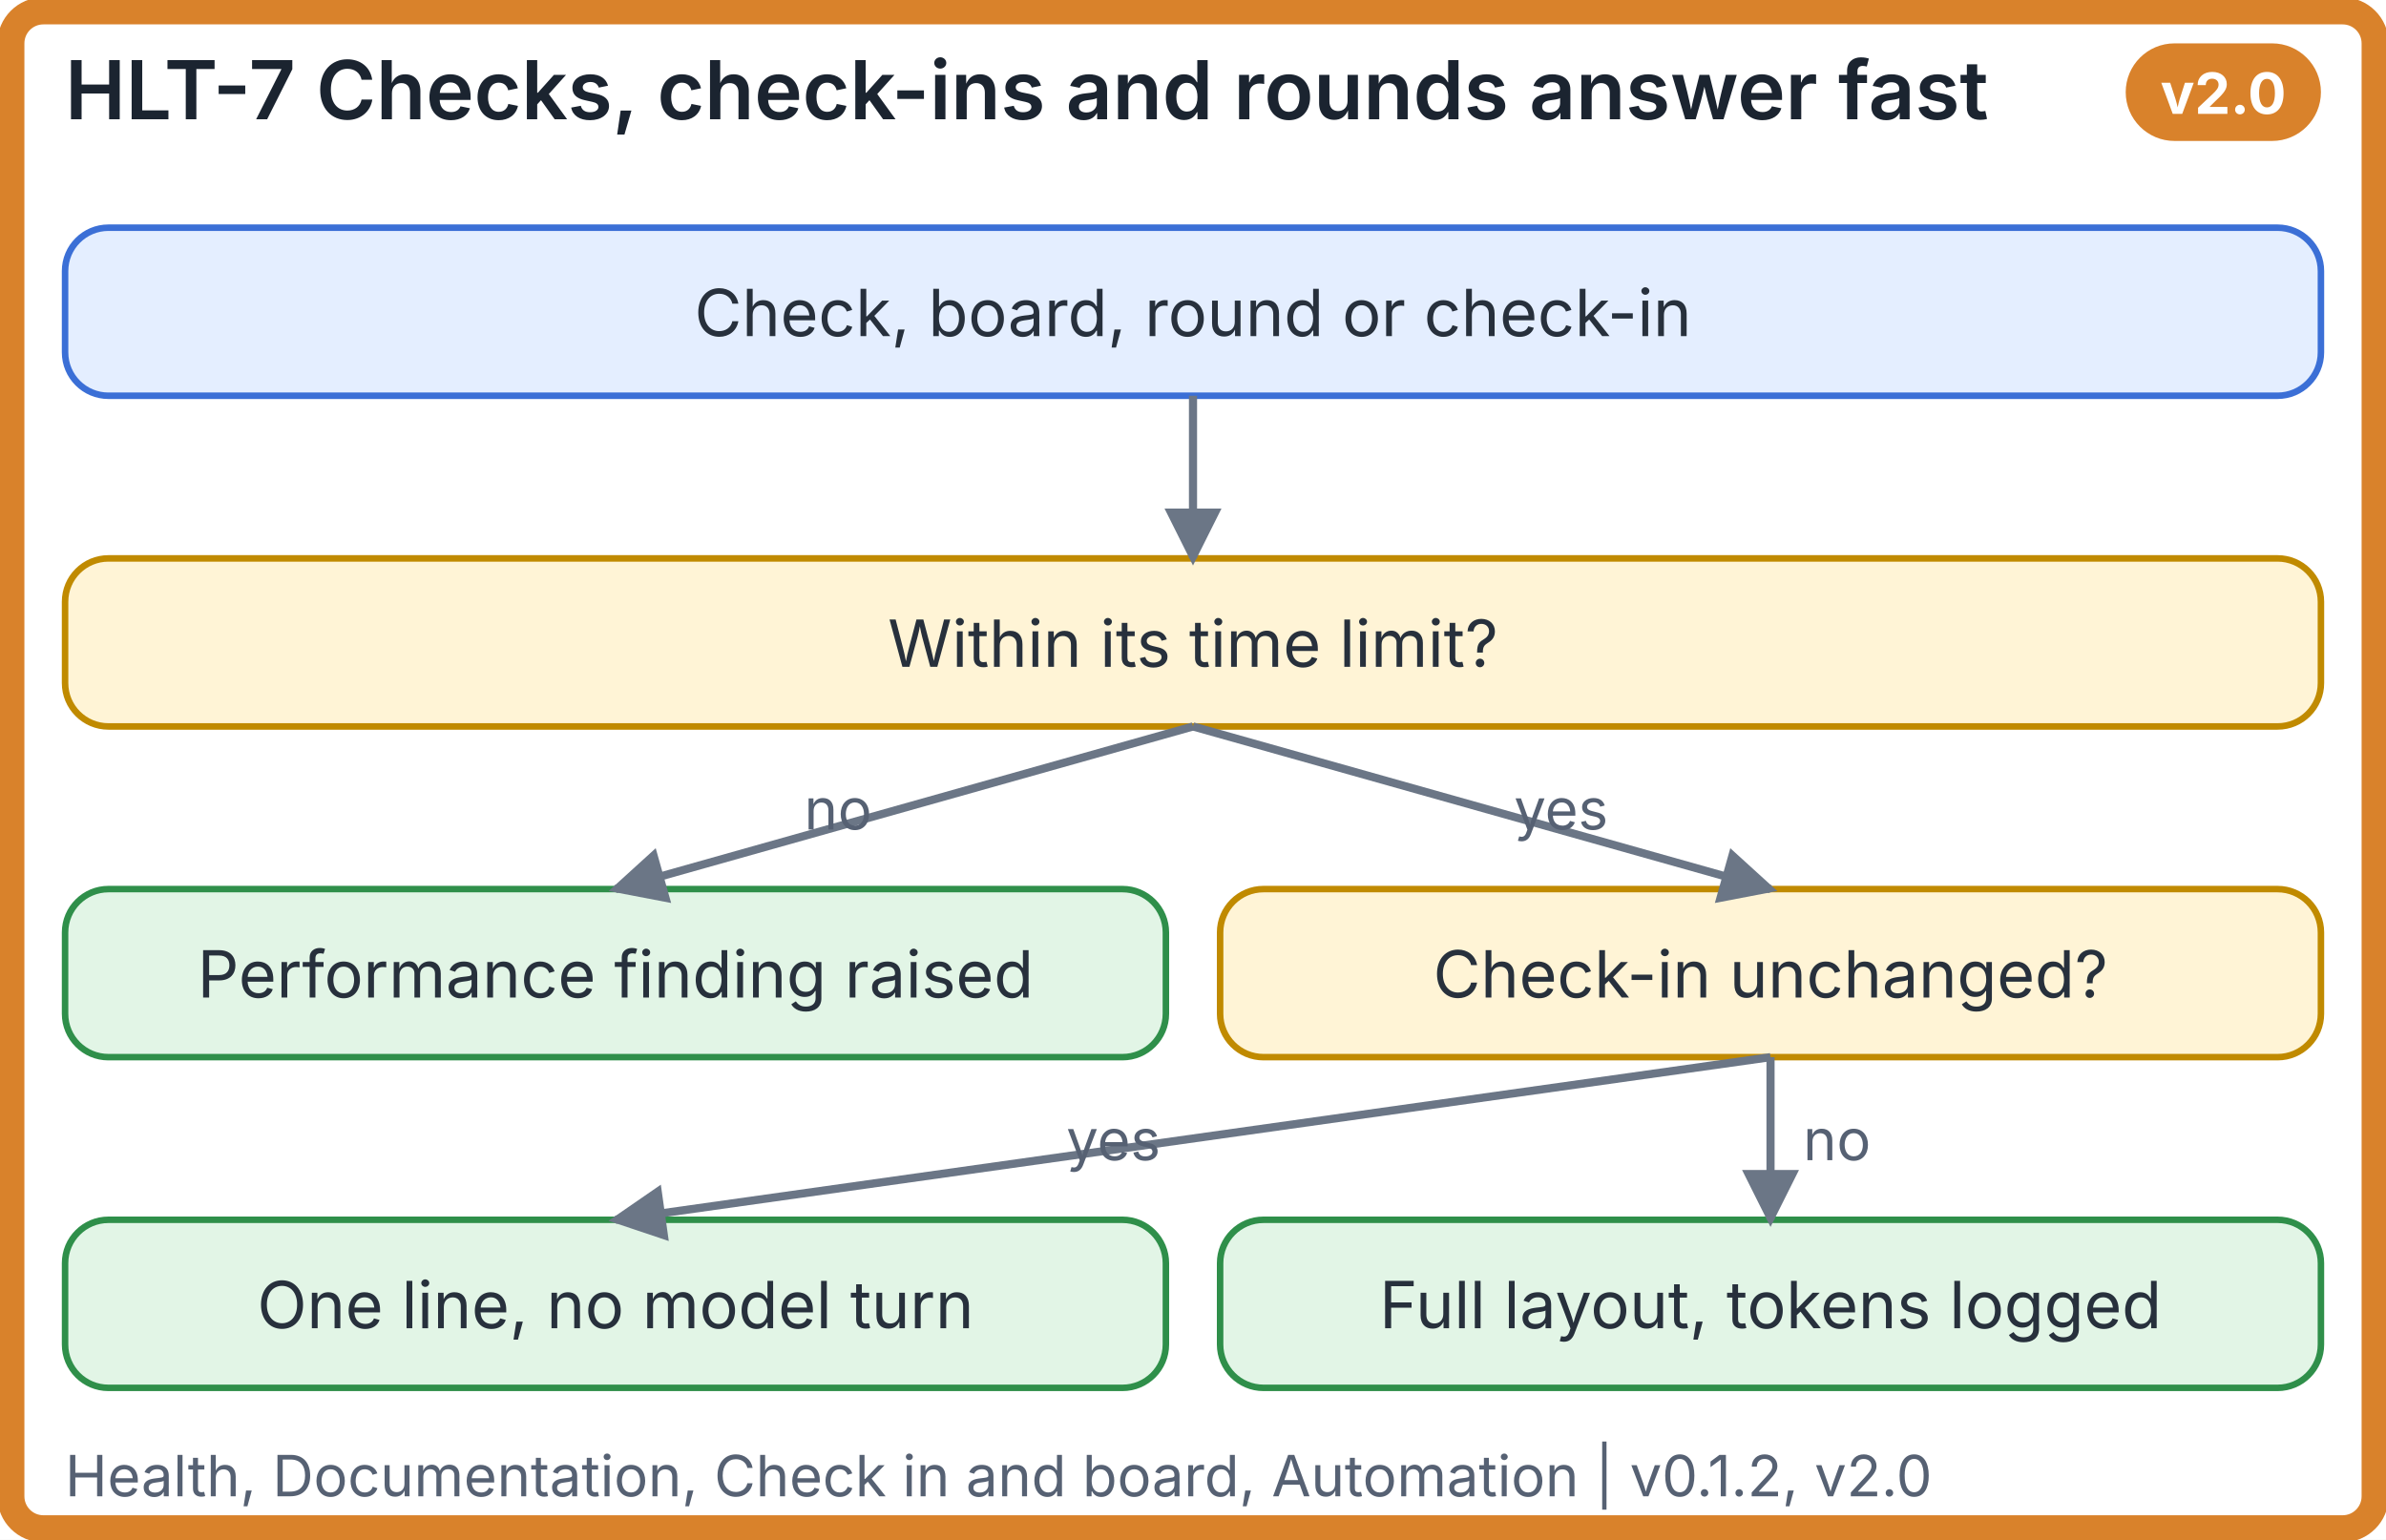
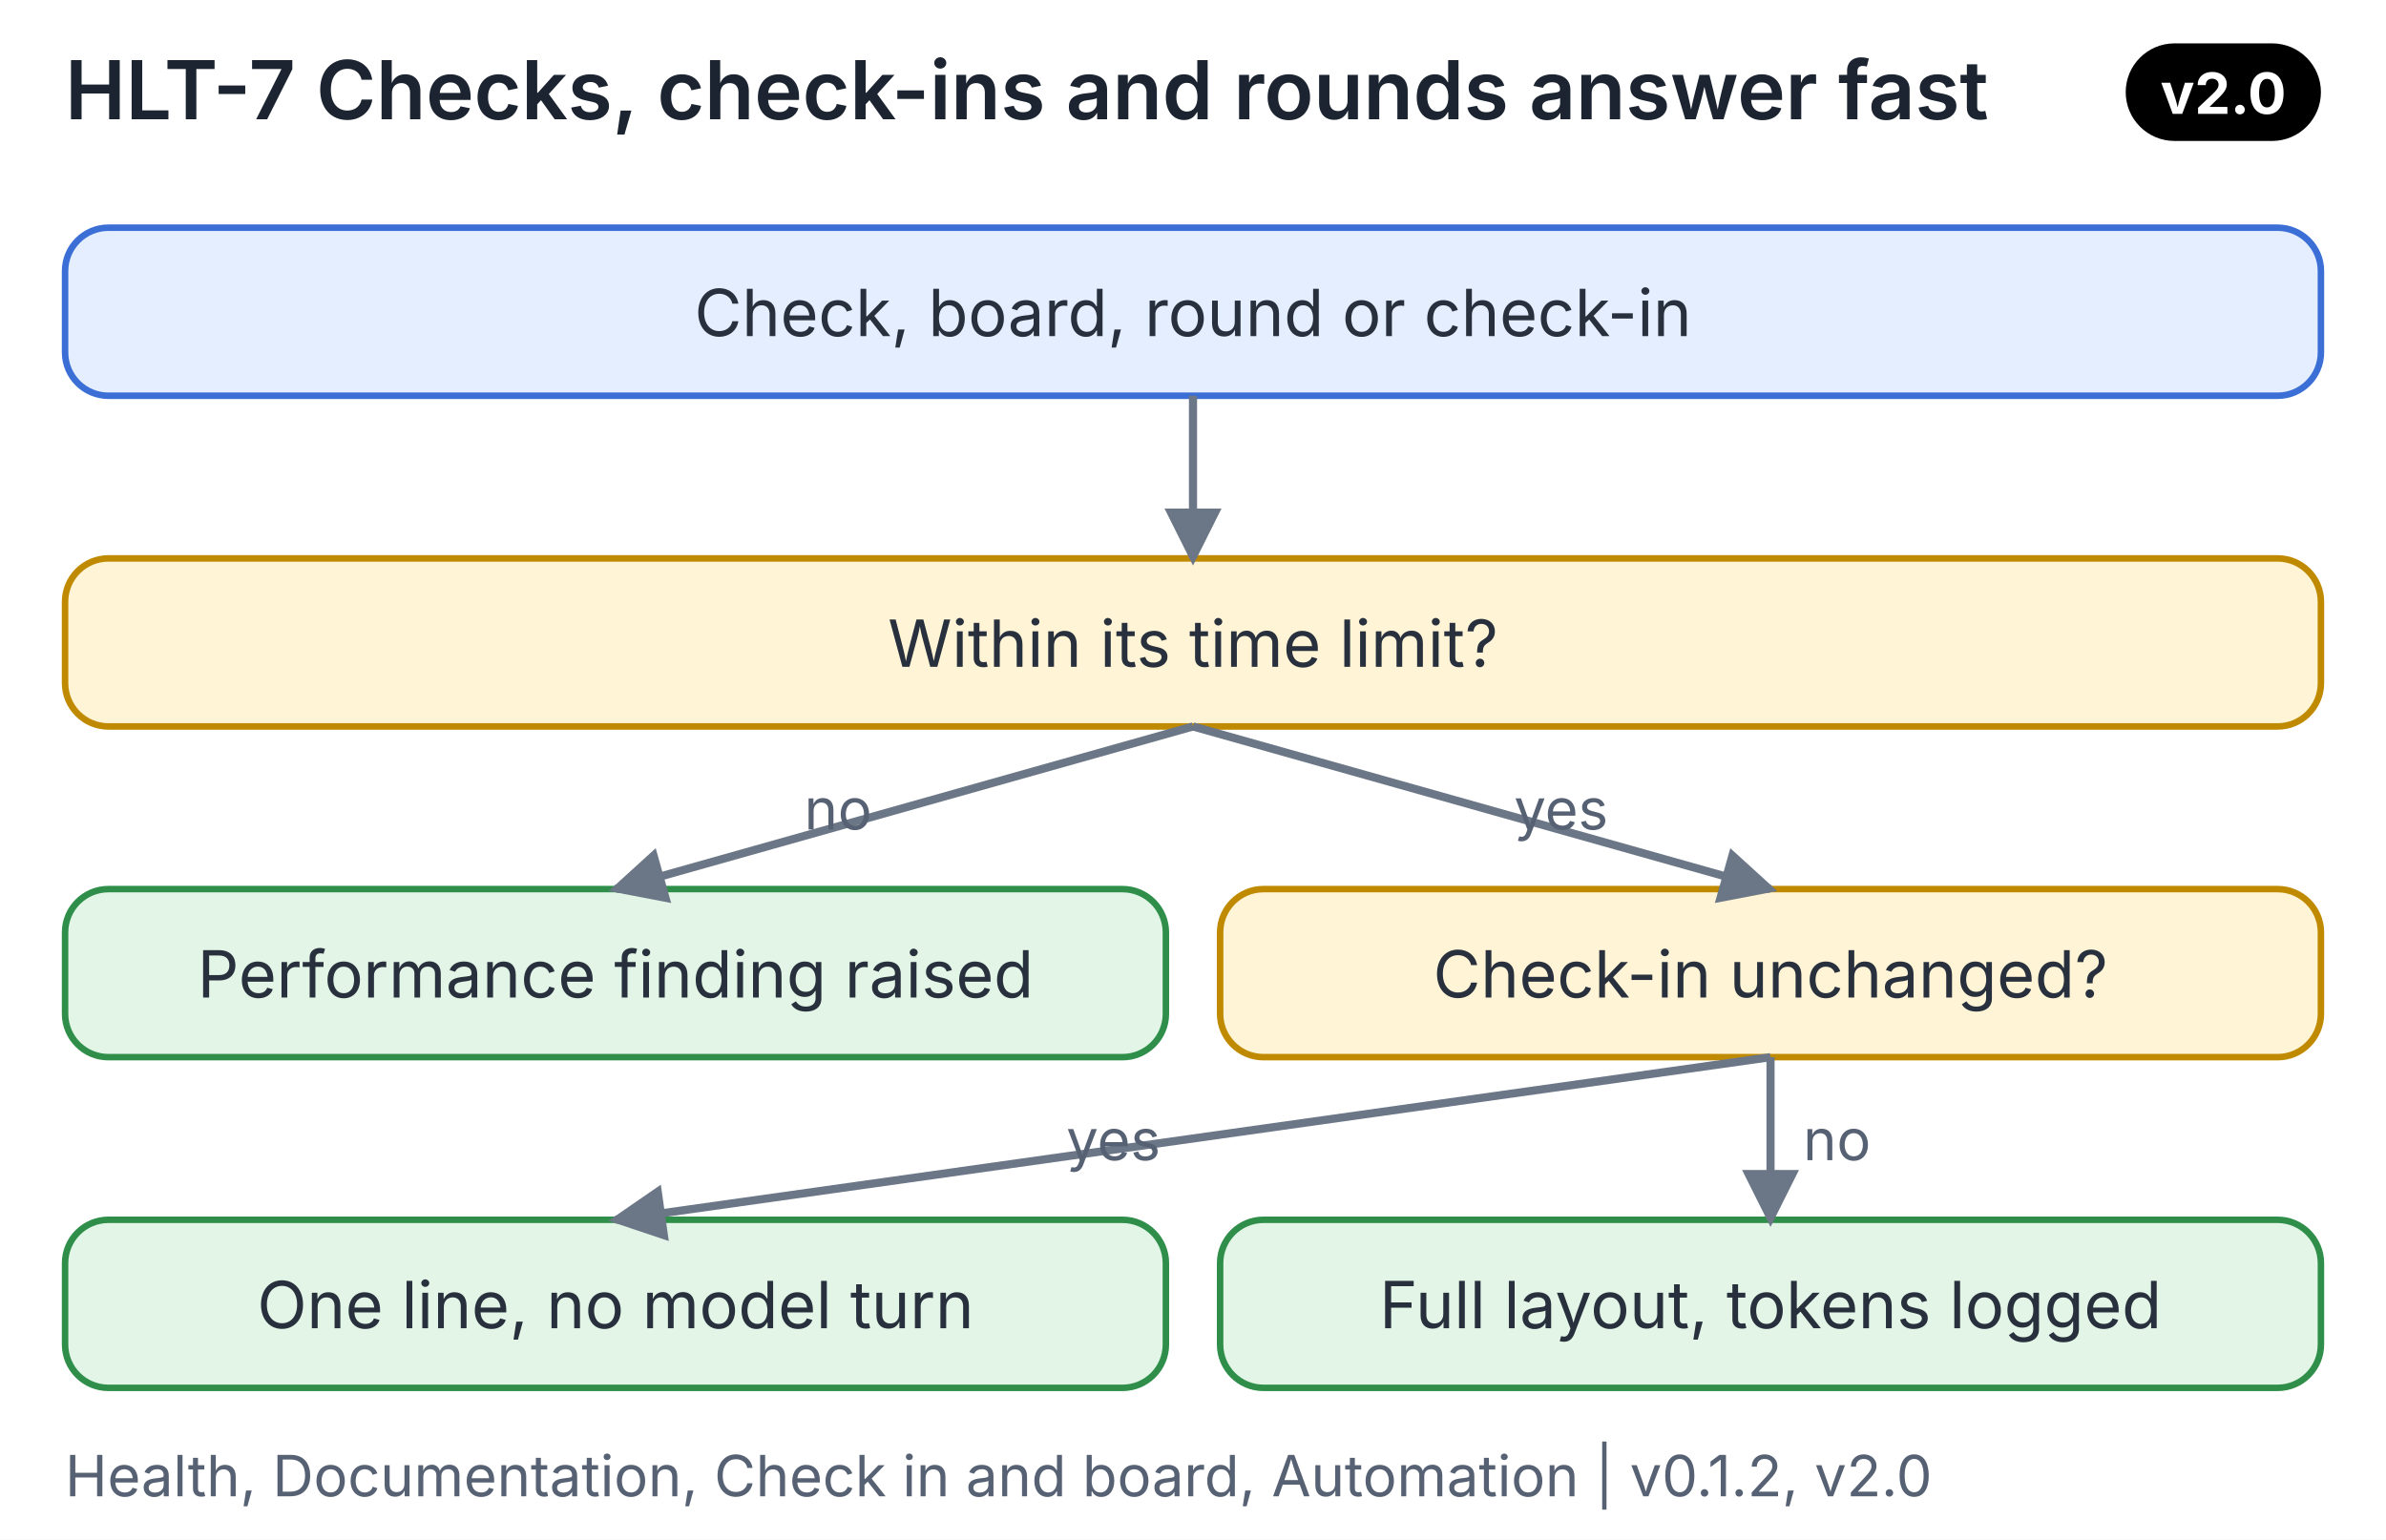
<svg xmlns="http://www.w3.org/2000/svg" viewBox="0 0 440 284" width="440" role="img" aria-label="Flow of HLT-7 Checks, check-ins and rounds answer fast">
  <style>
.f-t{font:600 15px system-ui,-apple-system,Segoe UI,sans-serif;fill:#1b2430}
.f-h{font:600 11px system-ui,-apple-system,Segoe UI,sans-serif;fill:#566173;letter-spacing:.05em}
.f-s{font:400 12px system-ui,-apple-system,Segoe UI,sans-serif;fill:#27303c}
.f-x{font:400 10.5px system-ui,-apple-system,Segoe UI,sans-serif;fill:#566173}
.f-you{fill:#e4eeff;stroke:#3b6fd6}
.f-step{fill:#f3f5f8;stroke:#8a94a3}
.f-gate{fill:#fff4d6;stroke:#c08a00}
.f-ok{fill:#e2f5e6;stroke:#2f8f4a}
.f-find{fill:#fde9e7;stroke:#c5483f}
.f-bg{fill:#ffffff}
.f-a{stroke:#6b7686;stroke-width:1.5;fill:none}
.f-ah{fill:#6b7686}
@media (prefers-color-scheme: dark){
.f-t{fill:#eef2f6}.f-h,.f-x{fill:#a3afbf}.f-s{fill:#e1e7ee}
.f-step{fill:#222b36;stroke:#5c6b7d}.f-you{fill:#162a4f;stroke:#6d9bf0}
.f-gate{fill:#3a2e0d;stroke:#d9a521}.f-find{fill:#3d1c1a;stroke:#e0736a}
.f-ok{fill:#153420;stroke:#4fb56c}.f-bg{fill:#12171d}.f-a{stroke:#9aa7b8}.f-ah{fill:#9aa7b8}
}

- .k-shipped{stroke:#8a94a3;stroke-width:1.5}.k-v20{stroke:#d9822b;stroke-width:5}.k-v21{stroke:#8a5cd6;stroke-width:5;stroke-dasharray:10 6}
- .p-shipped{fill:#2f8f4a}.p-v20{fill:#d9822b}.p-v21{fill:#8a5cd6}
+ .k-shipped{stroke:#8a94a3;stroke-width:1.5}.k-v20{stroke:#d9822b;stroke-width:5}.k-planned{stroke:#8a5cd6;stroke-width:5;stroke-dasharray:10 6}
+ .p-shipped{fill:#2f8f4a}.p-v20{fill:#d9822b}.p-planned{fill:#8a5cd6}
.f-pill{font:700 10.5px system-ui,-apple-system,Segoe UI,sans-serif;fill:#ffffff}
- @media (prefers-color-scheme: dark){.k-shipped{stroke:#5c6b7d}.k-v20{stroke:#f0a050}.k-v21{stroke:#b08cf0}.p-shipped{fill:#3d9c58}.p-v20{fill:#c46f1c}.p-v21{fill:#7a4cc6}}
+ @media (prefers-color-scheme: dark){.k-shipped{stroke:#5c6b7d}.k-v20{stroke:#f0a050}.k-planned{stroke:#b08cf0}.p-shipped{fill:#3d9c58}.p-v20{fill:#c46f1c}.p-planned{fill:#7a4cc6}}
</style>
  <defs>
    <marker id="ah" viewBox="0 0 8 8" refX="7" refY="4" markerWidth="7" markerHeight="7" orient="auto-start-reverse">
      <path d="M0 0 L8 4 L0 8 z" class="f-ah" />
    </marker>
  </defs>
  <rect width="440" height="284" class="f-bg" />
  <text x="12" y="22" class="f-t">HLT-7 Checks, check-ins and rounds answer fast</text>
  <rect x="12.0" y="42" width="416.0" height="31" rx="8" class="f-you" stroke-width="1.2" />
  <text x="220.0" y="62" text-anchor="middle" class="f-s">Check, board, round or check-in</text>
  <rect x="12.0" y="103" width="416.0" height="31" rx="8" class="f-gate" stroke-width="1.2" />
  <text x="220.0" y="123" text-anchor="middle" class="f-s">Within its time limit?</text>
  <rect x="12.0" y="164" width="203.0" height="31" rx="8" class="f-ok" stroke-width="1.2" />
  <text x="113.5" y="184" text-anchor="middle" class="f-s">Performance finding raised</text>
  <rect x="225.0" y="164" width="203.0" height="31" rx="8" class="f-gate" stroke-width="1.2" />
  <text x="326.5" y="184" text-anchor="middle" class="f-s">Check-in unchanged?</text>
  <rect x="12.0" y="225" width="203.0" height="31" rx="8" class="f-ok" stroke-width="1.2" />
  <text x="113.5" y="245" text-anchor="middle" class="f-s">One line, no model turn</text>
  <rect x="225.0" y="225" width="203.0" height="31" rx="8" class="f-ok" stroke-width="1.2" />
  <text x="326.5" y="245" text-anchor="middle" class="f-s">Full layout, tokens logged</text>
  <path d="M220.0 73.0 L220.0 103.0" class="f-a" marker-end="url(#ah)" />
  <path d="M220.0 134.0 L113.5 164.0" class="f-a" marker-end="url(#ah)" />
  <text x="160.8" y="153.0" text-anchor="end" class="f-x">no</text>
  <path d="M220.0 134.0 L326.5 164.0" class="f-a" marker-end="url(#ah)" />
  <text x="279.2" y="153.0" text-anchor="start" class="f-x">yes</text>
  <path d="M326.5 195.0 L113.5 225.0" class="f-a" marker-end="url(#ah)" />
  <text x="214.0" y="214.0" text-anchor="end" class="f-x">yes</text>
  <path d="M326.5 195.0 L326.5 225.0" class="f-a" marker-end="url(#ah)" />
  <text x="332.5" y="214.0" text-anchor="start" class="f-x">no</text>
  <text x="12" y="276" class="f-x">Health, Documentation, Check in and board, Automation | v0.1.2, v2.0</text>
-   <rect x="2" y="2" width="436" height="280" rx="6" fill="none" class="k-v20" />
-   <rect x="392" y="8" width="36" height="18" rx="9" class="p-v20" />
+   <rect x="2" y="2" width="436" height="280" rx="6" fill="none" class="k-v2.0" />
+   <rect x="392" y="8" width="36" height="18" rx="9" class="p-v2.0" />
  <text x="410" y="21" text-anchor="middle" class="f-pill">v2.0</text>
</svg>
